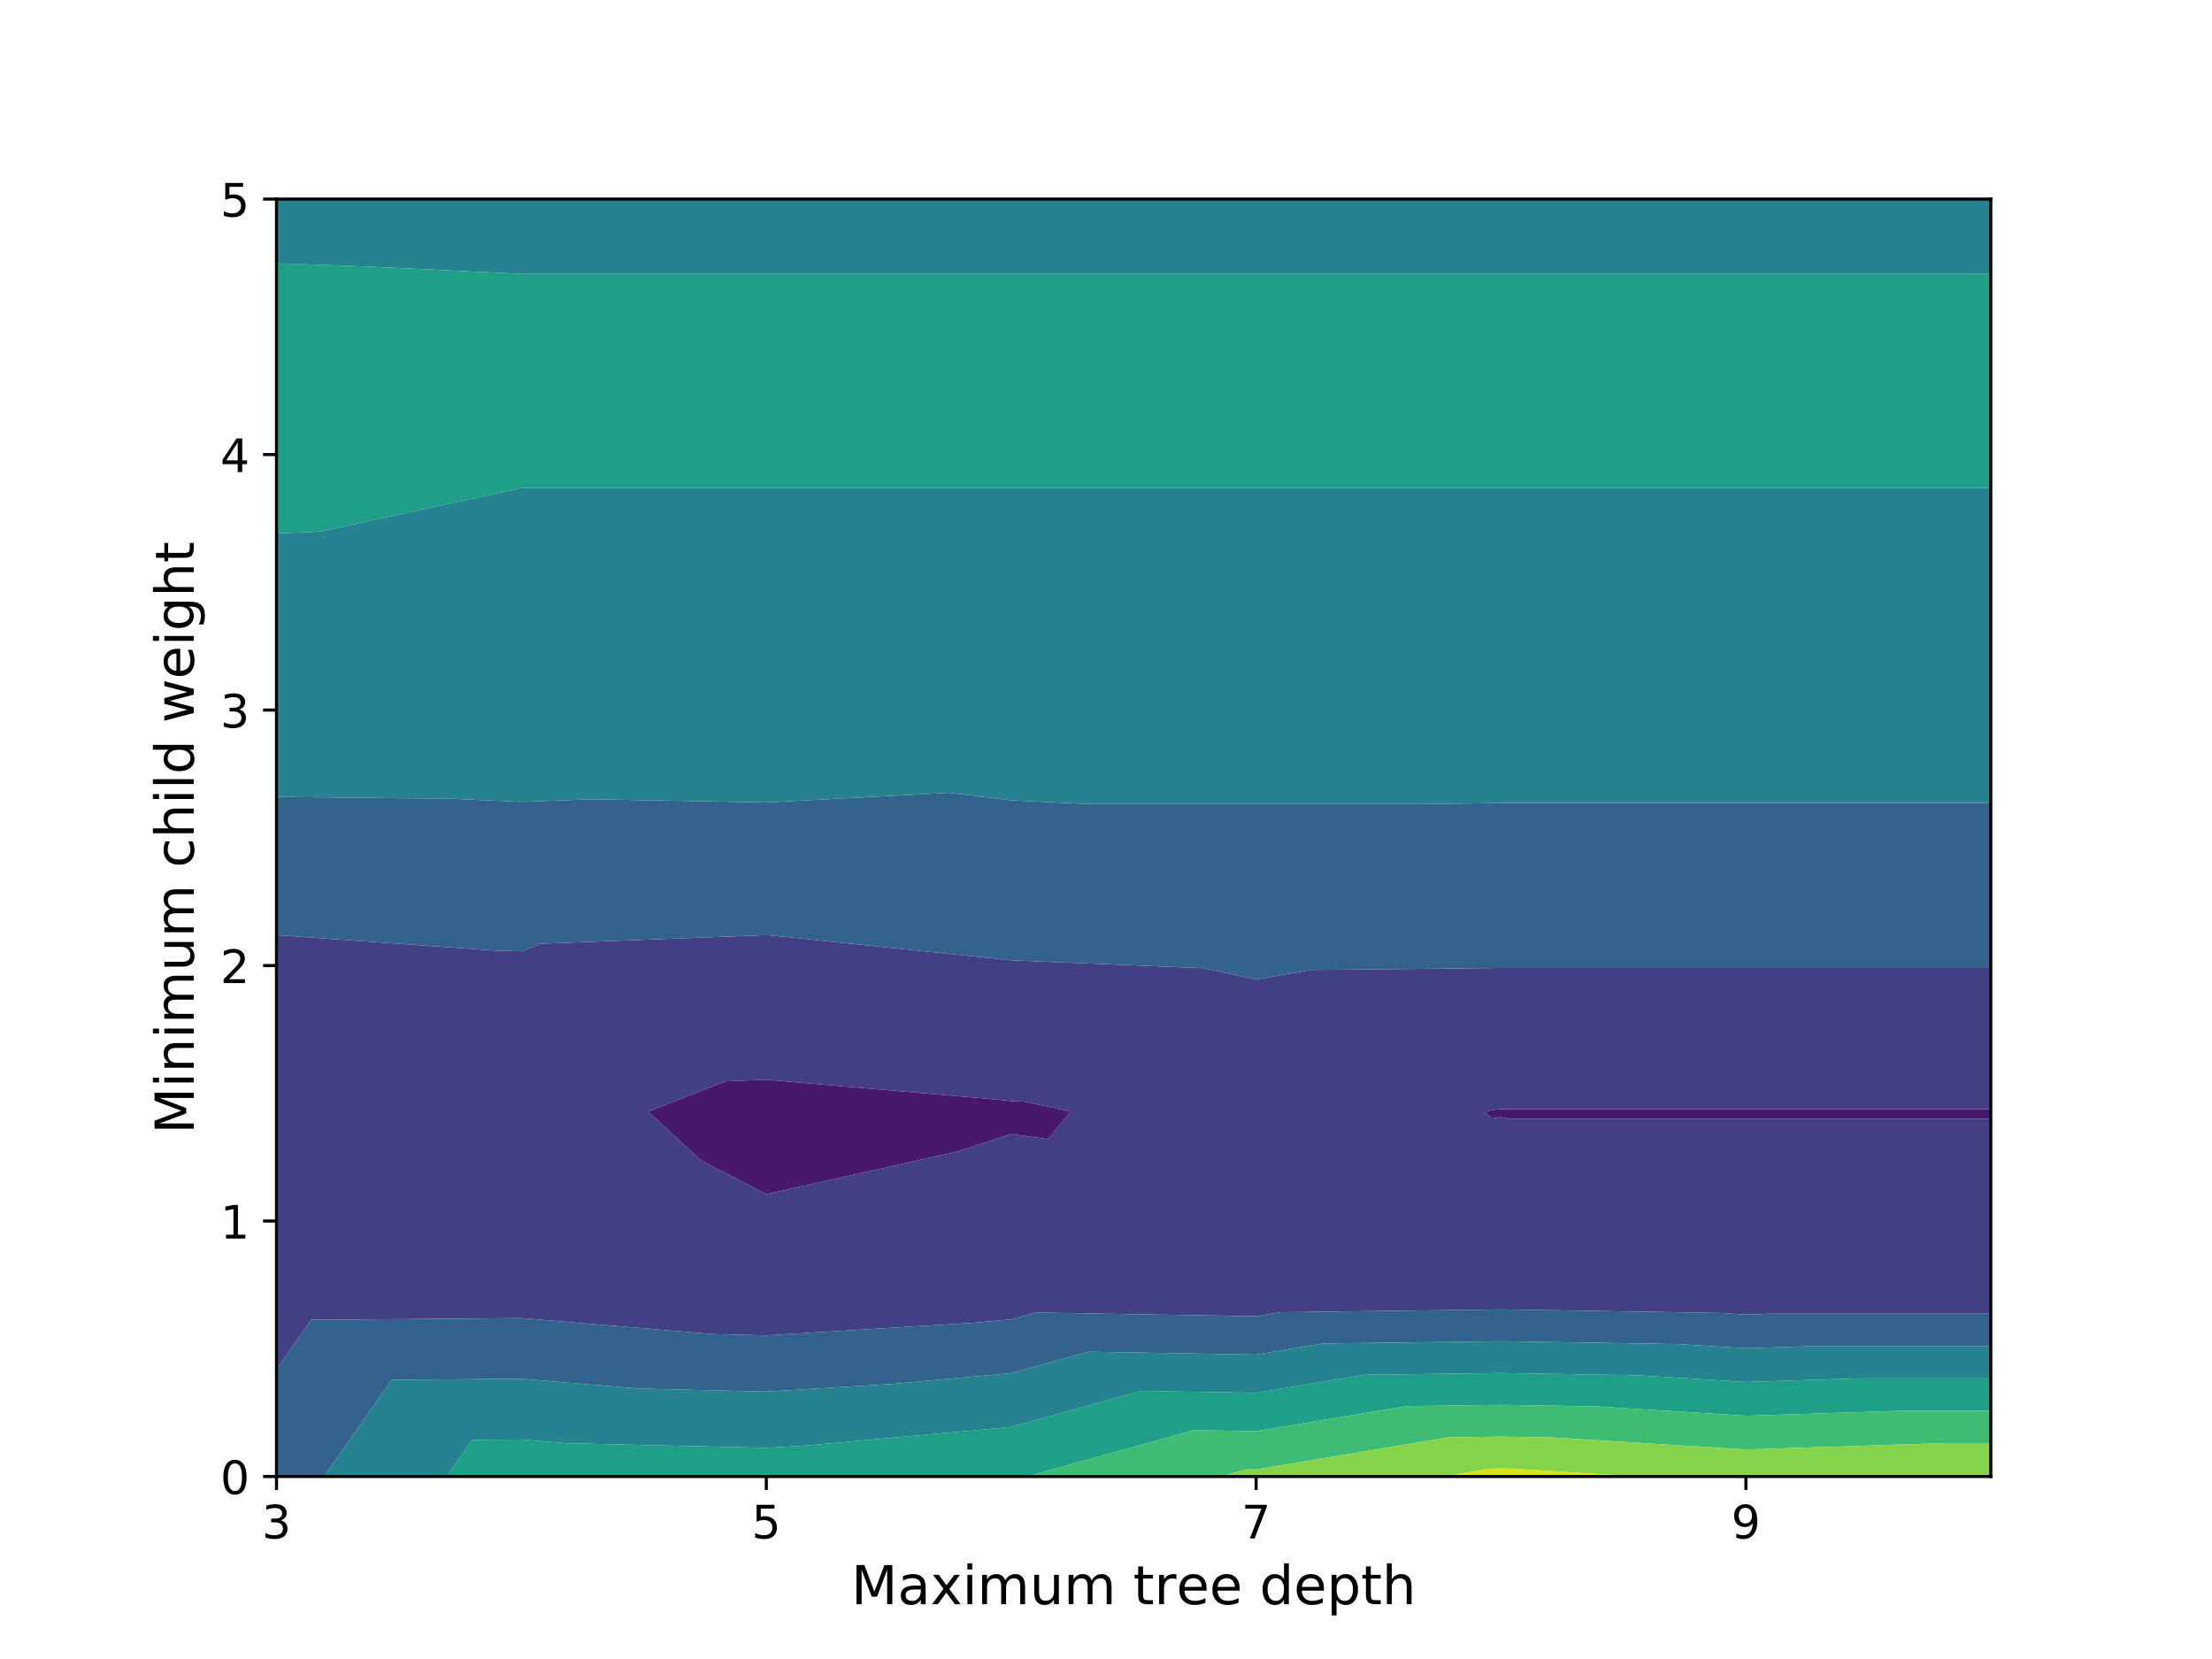
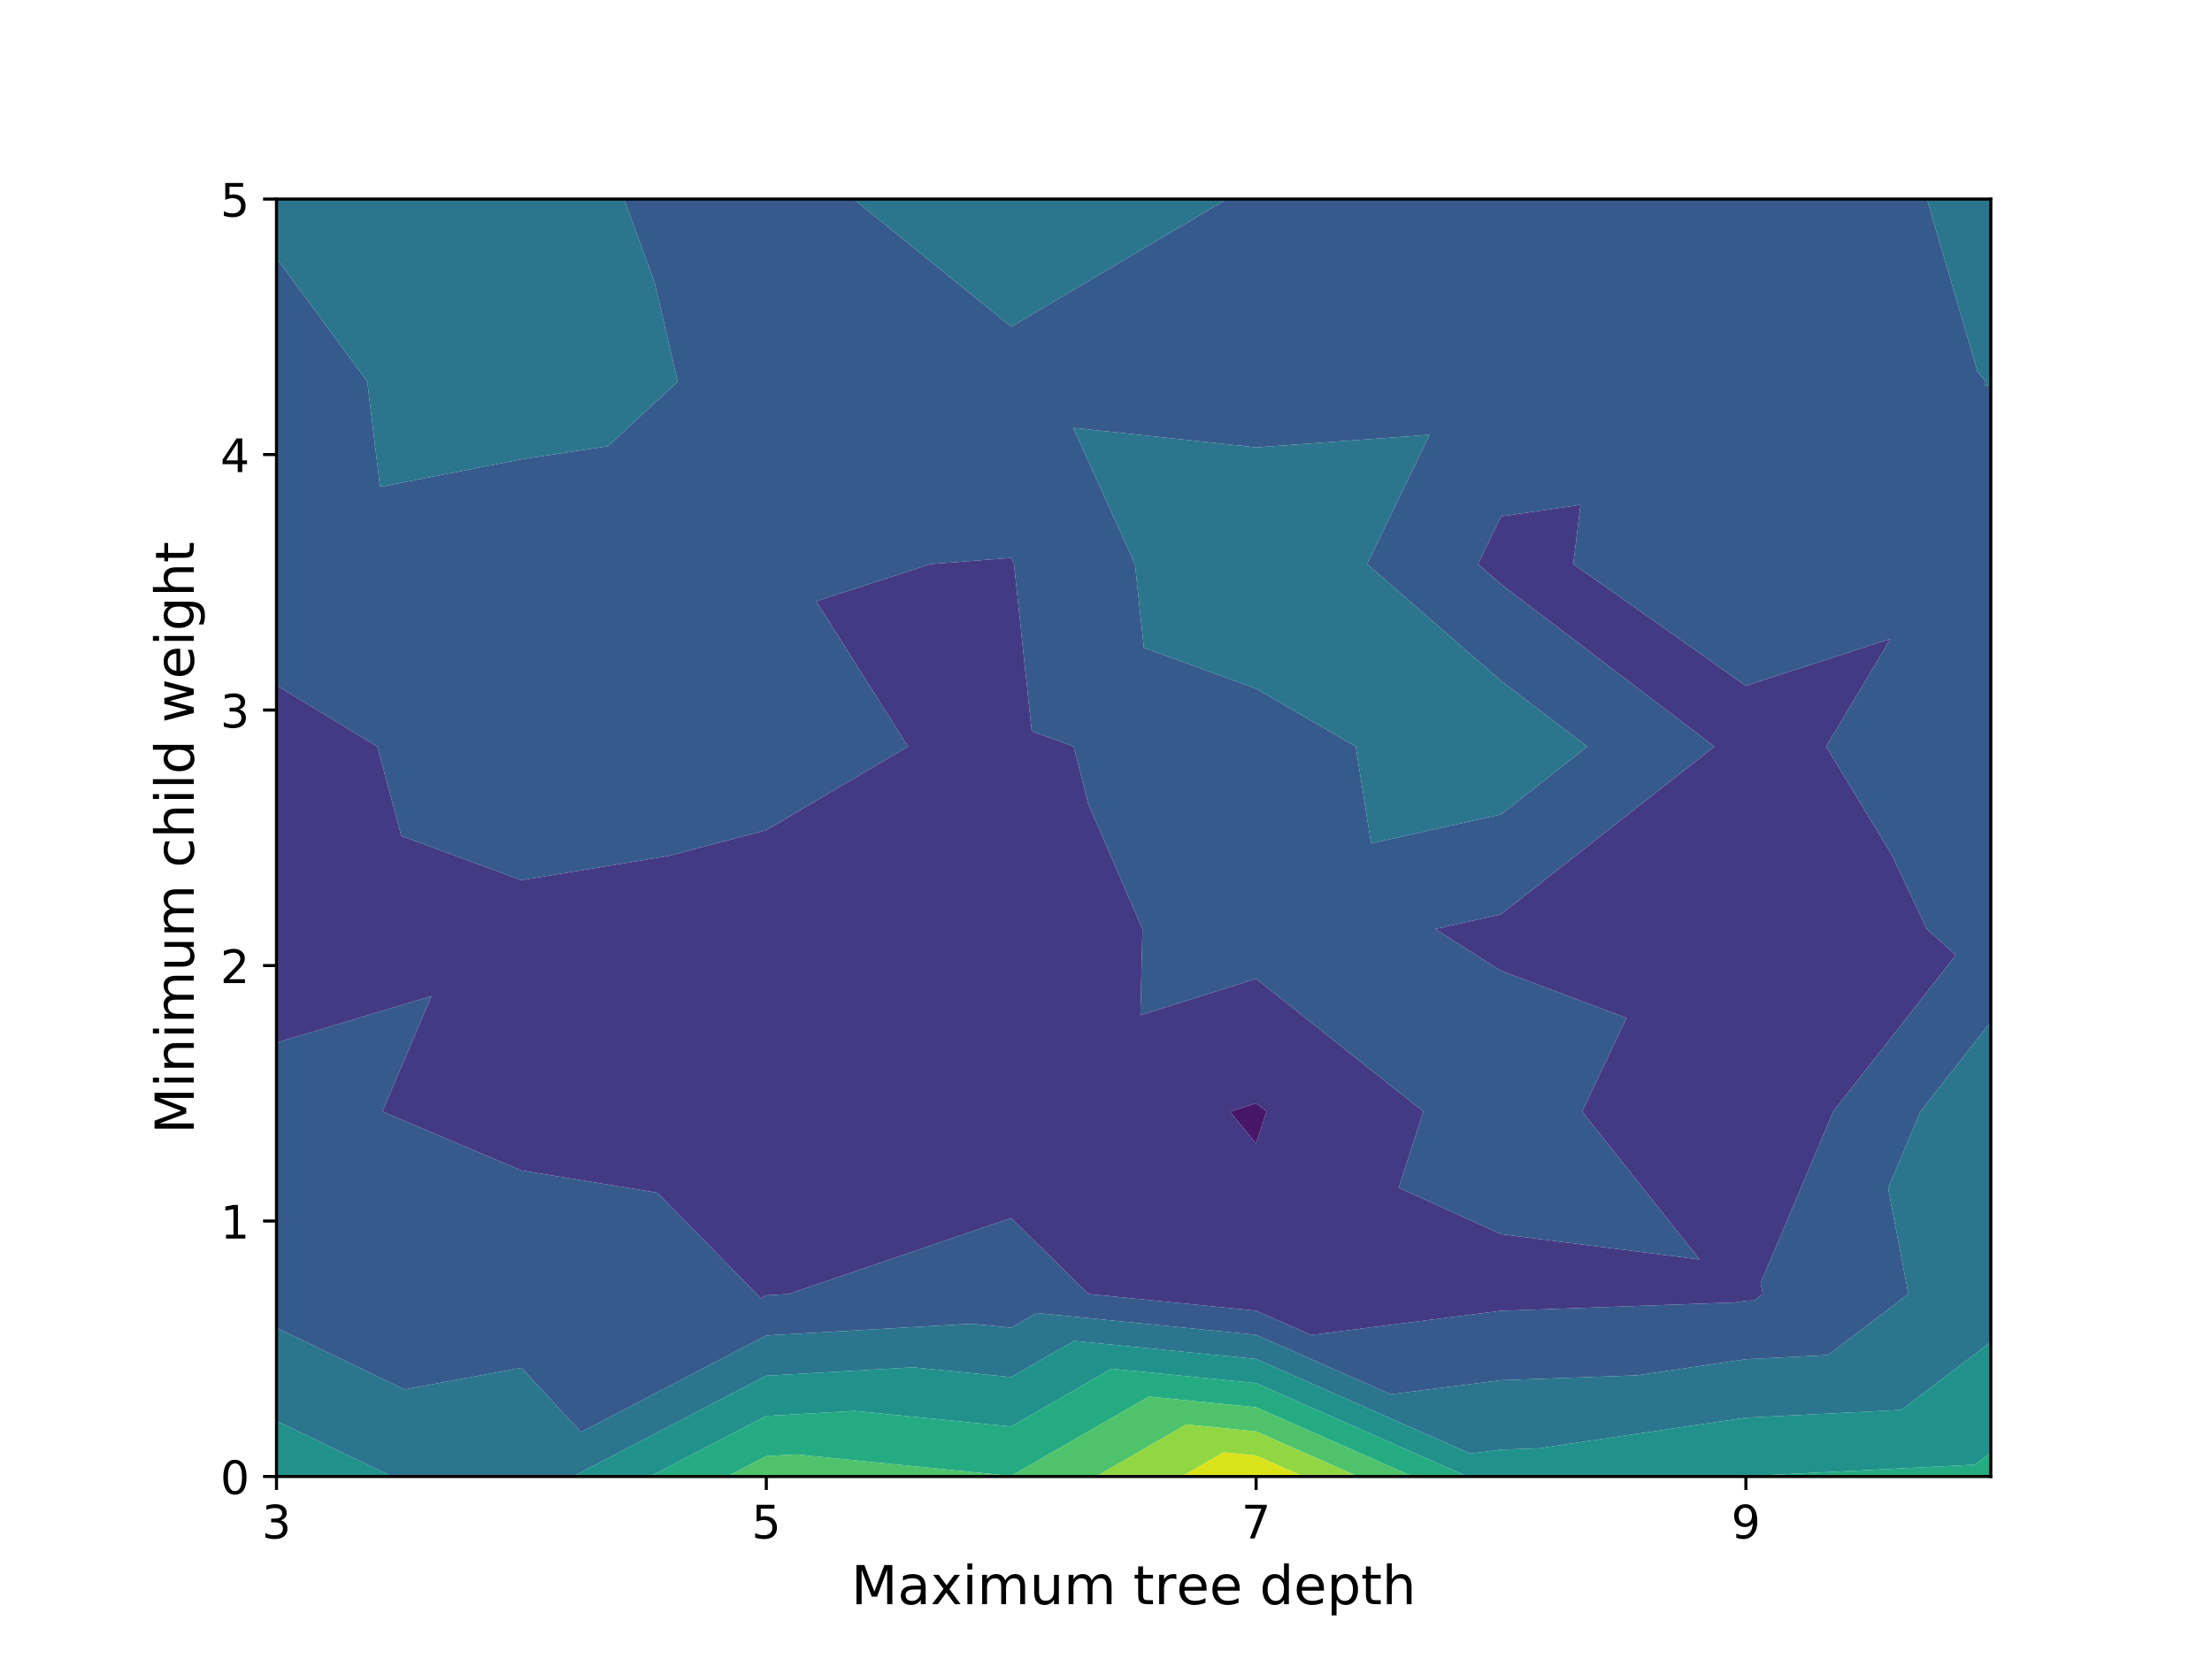
<svg xmlns="http://www.w3.org/2000/svg" xmlns:xlink="http://www.w3.org/1999/xlink" height="432pt" version="1.1" viewBox="0 0 576 432" width="576pt">
  <defs>
    <style type="text/css">
*{stroke-linecap:butt;stroke-linejoin:round;}
  </style>
  </defs>
  <g id="figure_1">
    <g id="patch_1">
      <path d="M 0 432  L 576 432  L 576 0  L 0 0  z " style="fill:#ffffff;" />
    </g>
    <g id="axes_1">
      <g id="patch_2">
        <path d="M 72 384.48  L 518.4 384.48  L 518.4 51.84  L 72 51.84  z " style="fill:#ffffff;" />
      </g>
      <g id="PathCollection_1">
-         <path clip-path="url(#p4c7540d87e)" d="M 518.4 288.832  L 455.445 288.832  L 454.629 288.832  L 391.673 288.832  L 390.857 288.832  L 390.052 288.84  L 386.604 289.44  L 388.435 291.245  L 390.857 290.911  L 393.44 291.365  L 454.629 291.365  L 515.817 291.365  L 518.4 291.365  L 518.4 289.44  M 182.502 302.138  L 199.543 310.975  L 249.358 299.84  L 263.314 295.297  L 272.924 296.601  L 278.817 289.44  L 266.778 286.859  L 263.314 286.716  L 259.068 286.276  L 199.543 281.16  L 188.972 281.563  L 168.769 289.44  " style="fill:#48186a;" />
+         <path clip-path="url(#pa17b6e961f)" d="M 320.304 289.44  L 327.086 297.8  L 329.781 289.44  L 327.086 287.299  " style="fill:#481668;" />
      </g>
      <g id="PathCollection_2">
-         <path clip-path="url(#p4c7540d87e)" d="M 518.4 291.365  L 515.817 291.365  L 454.629 291.365  L 393.44 291.365  L 390.857 290.911  L 388.435 291.245  L 386.604 289.44  L 390.052 288.84  L 390.857 288.832  L 391.673 288.832  L 454.629 288.832  L 455.445 288.832  L 518.4 288.832  L 518.4 252.057  L 504.796 252.057  L 454.629 252.057  L 441.024 252.057  L 390.857 252.057  L 341.382 252.573  L 327.086 255.059  L 313.393 252.123  L 263.314 250.059  L 201.927 243.697  L 199.543 243.492  L 140.881 245.728  L 135.771 247.72  L 128.307 247.482  L 72 243.497  L 72 289.44  L 72 336.96  L 72 356.57  L 81.022 343.683  L 135.771 343.237  L 185.533 347.399  L 199.543 347.724  L 253.228 344.476  L 263.314 343.563  L 269.774 341.774  L 327.086 342.758  L 333.44 341.695  L 390.857 340.957  L 448.008 341.893  L 454.629 342.304  L 461.504 342.083  L 518.4 342.083  L 518.4 336.96  M 168.769 289.44  L 188.972 281.563  L 199.543 281.16  L 259.068 286.276  L 263.314 286.716  L 266.778 286.859  L 278.817 289.44  L 272.924 296.601  L 263.314 295.297  L 249.358 299.84  L 199.543 310.975  L 182.502 302.138  " style="fill:#423f85;" />
+         <path clip-path="url(#pa17b6e961f)" d="M 72 271.501  L 112.383 259.349  L 99.561 289.44  L 135.771 304.775  L 171.182 310.573  L 197.045 336.96  L 198.065 338.062  L 199.543 337.291  L 205.311 336.96  L 263.314 317.175  L 283.403 336.96  L 327.086 341.304  L 341.401 347.627  L 390.857 341.333  L 451.686 339.153  L 454.629 338.718  L 456.838 338.607  L 459.01 336.96  L 458.461 334.104  L 477.356 289.44  L 509.282 248.715  L 501.714 241.92  L 492.7 222.77  L 475.514 194.4  L 492.285 166.34  L 454.629 178.579  L 409.672 146.88  L 411.558 131.455  L 390.857 134.492  L 384.873 146.88  L 390.857 152.101  L 446.445 194.4  L 390.857 238.098  L 373.702 241.92  L 390.857 252.783  L 423.558 265.073  L 411.986 289.44  L 442.576 327.979  L 390.857 321.37  L 364.224 309.286  L 370.622 289.44  L 327.086 254.862  L 296.951 264.375  L 297.497 241.92  L 283.372 209.346  L 279.586 194.4  L 268.66 190.417  L 264.038 146.88  L 263.314 145.284  L 242.352 146.88  L 212.544 156.568  L 236.444 194.4  L 199.543 216.17  L 174.014 222.897  L 135.771 229.204  L 104.514 217.692  L 98.248 194.4  L 72 178.458  L 72 194.4  L 72 241.92  M 327.086 287.299  L 329.781 289.44  L 327.086 297.8  L 320.304 289.44  " style="fill:#443983;" />
      </g>
      <g id="PathCollection_3">
-         <path clip-path="url(#p4c7540d87e)" d="M 518.4 342.083  L 461.504 342.083  L 454.629 342.304  L 448.008 341.893  L 390.857 340.957  L 333.44 341.695  L 327.086 342.758  L 269.774 341.774  L 263.314 343.563  L 253.228 344.476  L 199.543 347.724  L 185.533 347.399  L 135.771 343.237  L 81.022 343.683  L 72 356.57  L 72 384.48  L 84.381 384.48  L 102 359.315  L 135.771 359.04  L 166.467 361.607  L 199.543 362.373  L 231.832 360.42  L 263.314 357.57  L 283.477 351.985  L 327.086 352.733  L 344.373 349.842  L 390.857 349.244  L 437.126 350.002  L 454.629 351.09  L 472.807 350.506  L 518.4 350.506  M 518.4 209.117  L 474.378 209.117  L 454.629 209.117  L 434.879 209.117  L 390.857 209.117  L 370.761 209.375  L 327.086 209.375  L 283.41 209.375  L 263.314 208.401  L 247.165 206.434  L 199.543 208.955  L 154.185 208.121  L 135.771 208.811  L 117.55 207.978  L 72 207.508  L 72 241.92  L 72 243.497  L 128.307 247.482  L 135.771 247.72  L 140.881 245.728  L 199.543 243.492  L 201.927 243.697  L 263.314 250.059  L 313.393 252.123  L 327.086 255.059  L 341.382 252.573  L 390.857 252.057  L 441.024 252.057  L 454.629 252.057  L 504.796 252.057  L 518.4 252.057  L 518.4 241.92  " style="fill:#33638d;" />
+         <path clip-path="url(#pa17b6e961f)" d="M 518.4 100.045  L 516.904 100.474  L 517.069 99.36  L 514.95 96.789  L 501.77 51.84  L 454.629 51.84  L 390.857 51.84  L 327.086 51.84  L 319.535 51.84  L 263.314 85.077  L 222.293 51.84  L 199.543 51.84  L 162.51 51.84  L 170.444 73.524  L 176.478 99.36  L 158.346 116.182  L 135.771 119.598  L 98.971 126.782  L 95.64 99.36  L 72 67.217  L 72 99.36  L 72 146.88  L 72 178.458  L 98.248 194.4  L 104.514 217.692  L 135.771 229.204  L 174.014 222.897  L 199.543 216.17  L 236.444 194.4  L 212.544 156.568  L 242.352 146.88  L 263.314 145.284  L 264.038 146.88  L 268.66 190.417  L 279.586 194.4  L 283.372 209.346  L 297.497 241.92  L 296.951 264.375  L 327.086 254.862  L 370.622 289.44  L 364.224 309.286  L 390.857 321.37  L 442.576 327.979  L 411.986 289.44  L 423.558 265.073  L 390.857 252.783  L 373.702 241.92  L 390.857 238.098  L 446.445 194.4  L 390.857 152.101  L 384.873 146.88  L 390.857 134.492  L 411.558 131.455  L 409.672 146.88  L 454.629 178.579  L 492.285 166.34  L 475.514 194.4  L 492.7 222.77  L 501.714 241.92  L 509.282 248.715  L 477.356 289.44  L 458.461 334.104  L 459.01 336.96  L 456.838 338.607  L 454.629 338.718  L 451.686 339.153  L 390.857 341.333  L 341.401 347.627  L 327.086 341.304  L 283.403 336.96  L 263.314 317.175  L 205.311 336.96  L 199.543 337.291  L 198.065 338.062  L 197.045 336.96  L 171.182 310.573  L 135.771 304.775  L 99.561 289.44  L 112.383 259.349  L 72 271.501  L 72 289.44  L 72 336.96  L 72 345.758  L 105.337 361.802  L 135.771 356.181  L 151.277 372.926  L 199.543 347.762  L 252.927 344.7  L 263.314 345.739  L 269.958 341.911  L 327.086 347.591  L 362.123 363.068  L 390.857 359.411  L 426.199 358.145  L 454.629 353.942  L 475.978 352.868  L 496.958 336.96  L 491.653 309.371  L 500.085 289.44  L 518.4 266.077  L 518.4 241.92  L 518.4 194.4  L 518.4 146.88  M 353.03 194.4  L 327.086 179.315  L 297.858 168.659  L 295.546 146.88  L 279.471 111.399  L 327.086 116.501  L 372.253 113.223  L 355.994 146.88  L 390.857 177.297  L 413.334 194.4  L 390.857 212.069  L 357.033 219.604  " style="fill:#375a8c;" />
      </g>
      <g id="PathCollection_4">
-         <path clip-path="url(#p4c7540d87e)" d="M 518.4 350.506  L 472.807 350.506  L 454.629 351.09  L 437.126 350.002  L 390.857 349.244  L 344.373 349.842  L 327.086 352.733  L 283.477 351.985  L 263.314 357.57  L 231.832 360.42  L 199.543 362.373  L 166.467 361.607  L 135.771 359.04  L 102 359.315  L 84.381 384.48  L 116.303 384.48  L 122.977 374.946  L 135.771 374.842  L 147.4 375.815  L 199.543 377.022  L 210.436 376.363  L 263.314 371.577  L 297.18 362.196  L 327.086 362.709  L 355.306 357.989  L 390.857 357.532  L 426.243 358.112  L 454.629 359.875  L 484.109 358.928  L 518.4 358.928  M 518.4 127.095  L 481.18 127.095  L 454.629 127.095  L 417.409 127.095  L 390.857 127.095  L 353.638 127.095  L 327.086 127.095  L 300.534 127.095  L 263.314 127.095  L 226.095 127.095  L 199.543 127.095  L 172.991 127.095  L 135.771 127.095  L 83.367 138.41  L 72 138.927  L 72 146.88  L 72 194.4  L 72 207.508  L 117.55 207.978  L 135.771 208.811  L 154.185 208.121  L 199.543 208.955  L 247.165 206.434  L 263.314 208.401  L 283.41 209.375  L 327.086 209.375  L 370.761 209.375  L 390.857 209.117  L 434.879 209.117  L 454.629 209.117  L 474.378 209.117  L 518.4 209.117  L 518.4 194.4  L 518.4 146.88  M 72 68.584  L 95.591 69.419  L 135.771 71.34  L 173.374 71.34  L 199.543 71.34  L 225.711 71.34  L 263.314 71.34  L 300.917 71.34  L 327.086 71.34  L 353.254 71.34  L 390.857 71.34  L 417.026 71.34  L 454.629 71.34  L 480.797 71.34  L 518.4 71.34  L 518.4 51.84  L 454.629 51.84  L 390.857 51.84  L 327.086 51.84  L 263.314 51.84  L 199.543 51.84  L 135.771 51.84  L 72 51.84  " style="fill:#26828e;" />
+         <path clip-path="url(#pa17b6e961f)" d="M 518.4 266.077  L 500.085 289.44  L 491.653 309.371  L 496.958 336.96  L 475.978 352.868  L 454.629 353.942  L 426.199 358.145  L 390.857 359.411  L 362.123 363.068  L 327.086 347.591  L 269.958 341.911  L 263.314 345.739  L 252.927 344.7  L 199.543 347.762  L 151.277 372.926  L 135.771 356.181  L 105.337 361.802  L 72 345.758  L 72 369.993  L 102.103 384.48  L 135.771 384.48  L 149.2 384.48  L 199.543 358.234  L 237.702 356.045  L 263.314 358.605  L 279.695 349.166  L 327.086 353.879  L 382.845 378.509  L 390.857 377.49  L 400.712 377.136  L 454.629 369.166  L 495.117 367.13  L 518.4 349.476  L 518.4 336.96  L 518.4 289.44  M 501.77 51.84  L 514.95 96.789  L 517.069 99.36  L 516.904 100.474  L 518.4 100.045  L 518.4 99.36  L 518.4 51.84  M 222.293 51.84  L 263.314 85.077  L 319.535 51.84  L 263.314 51.84  M 72 67.217  L 95.64 99.36  L 98.971 126.782  L 135.771 119.598  L 158.346 116.182  L 176.478 99.36  L 170.444 73.524  L 162.51 51.84  L 135.771 51.84  L 72 51.84  M 357.033 219.604  L 390.857 212.069  L 413.334 194.4  L 390.857 177.297  L 355.994 146.88  L 372.253 113.223  L 327.086 116.501  L 279.471 111.399  L 295.546 146.88  L 297.858 168.659  L 327.086 179.315  L 353.03 194.4  M 327.086 146.913  L 327.056 146.902  L 327.054 146.88  L 327.038 146.844  L 327.086 146.85  L 327.131 146.846  L 327.115 146.88  L 327.284 147.028  " style="fill:#2b758e;" />
      </g>
      <g id="PathCollection_5">
-         <path clip-path="url(#p4c7540d87e)" d="M 267.3 384.48  L 310.883 372.406  L 327.086 372.685  L 366.24 366.136  L 390.857 365.819  L 415.361 366.221  L 454.629 368.661  L 495.411 367.35  L 518.4 367.35  L 518.4 358.928  L 484.109 358.928  L 454.629 359.875  L 426.243 358.112  L 390.857 357.532  L 355.306 357.989  L 327.086 362.709  L 297.18 362.196  L 263.314 371.577  L 210.436 376.363  L 199.543 377.022  L 147.4 375.815  L 135.771 374.842  L 122.977 374.946  L 116.303 384.48  L 135.771 384.48  L 199.543 384.48  L 263.314 384.48  M 518.4 71.34  L 480.797 71.34  L 454.629 71.34  L 417.026 71.34  L 390.857 71.34  L 353.254 71.34  L 327.086 71.34  L 300.917 71.34  L 263.314 71.34  L 225.711 71.34  L 199.543 71.34  L 173.374 71.34  L 135.771 71.34  L 95.591 69.419  L 72 68.584  L 72 99.36  L 72 138.927  L 83.367 138.41  L 135.771 127.095  L 172.991 127.095  L 199.543 127.095  L 226.095 127.095  L 263.314 127.095  L 300.534 127.095  L 327.086 127.095  L 353.638 127.095  L 390.857 127.095  L 417.409 127.095  L 454.629 127.095  L 481.18 127.095  L 518.4 127.095  L 518.4 99.36  " style="fill:#1f9f88;" />
+         <path clip-path="url(#pa17b6e961f)" d="M 454.022 384.48  L 454.629 384.39  L 514.256 381.392  L 518.4 378.25  L 518.4 349.476  L 495.117 367.13  L 454.629 369.166  L 400.712 377.136  L 390.857 377.49  L 382.845 378.509  L 327.086 353.879  L 279.695 349.166  L 263.314 358.605  L 237.702 356.045  L 199.543 358.234  L 149.2 384.48  L 169.286 384.48  L 199.543 368.705  L 222.477 367.39  L 263.314 371.472  L 289.432 356.422  L 327.086 360.166  L 382.127 384.48  L 390.857 384.48  M 102.103 384.48  L 72 369.993  L 72 384.48  M 327.284 147.028  L 327.115 146.88  L 327.131 146.846  L 327.086 146.85  L 327.038 146.844  L 327.054 146.88  L 327.056 146.902  L 327.086 146.913  " style="fill:#21918c;" />
      </g>
      <g id="PathCollection_6">
-         <path clip-path="url(#p4c7540d87e)" d="M 317.863 384.48  L 324.586 382.617  L 327.086 382.66  L 377.173 374.283  L 390.857 374.107  L 404.478 374.33  L 454.629 377.446  L 506.714 375.772  L 518.4 375.772  L 518.4 367.35  L 495.411 367.35  L 454.629 368.661  L 415.361 366.221  L 390.857 365.819  L 366.24 366.136  L 327.086 372.685  L 310.883 372.406  L 267.3 384.48  " style="fill:#3fbc73;" />
+         <path clip-path="url(#pa17b6e961f)" d="M 382.127 384.48  L 327.086 360.166  L 289.432 356.422  L 263.314 371.472  L 222.477 367.39  L 199.543 368.705  L 169.286 384.48  L 189.371 384.48  L 199.543 379.177  L 207.253 378.735  L 263.314 384.339  L 299.169 363.677  L 327.086 366.453  L 367.894 384.48  M 518.4 378.25  L 514.256 381.392  L 454.629 384.39  L 454.022 384.48  L 454.629 384.48  L 518.4 384.48  " style="fill:#25ab82;" />
      </g>
      <g id="PathCollection_7">
-         <path clip-path="url(#p4c7540d87e)" d="M 375.849 384.48  L 388.106 382.43  L 390.857 382.395  L 393.596 382.439  L 426.44 384.48  L 454.629 384.48  L 509.116 384.48  L 518.016 384.194  L 518.4 384.194  L 518.4 375.772  L 506.714 375.772  L 454.629 377.446  L 404.478 374.33  L 390.857 374.107  L 377.173 374.283  L 327.086 382.66  L 324.586 382.617  L 317.863 384.48  L 327.086 384.48  " style="fill:#84d44b;" />
+         <path clip-path="url(#pa17b6e961f)" d="M 285.397 384.48  L 308.906 370.933  L 327.086 372.741  L 353.661 384.48  L 367.894 384.48  L 327.086 366.453  L 299.169 363.677  L 263.314 384.339  L 207.253 378.735  L 199.543 379.177  L 189.371 384.48  L 199.543 384.48  L 263.314 384.48  " style="fill:#4ec36b;" />
      </g>
      <g id="PathCollection_8">
-         <path clip-path="url(#p4c7540d87e)" d="M 426.44 384.48  L 393.596 382.439  L 390.857 382.395  L 388.106 382.43  L 375.849 384.48  L 390.857 384.48  M 518.4 384.194  L 518.016 384.194  L 509.116 384.48  L 518.4 384.48  " style="fill:#d8e219;" />
+         <path clip-path="url(#pa17b6e961f)" d="M 307.726 384.48  L 318.643 378.189  L 327.086 379.028  L 339.427 384.48  L 353.661 384.48  L 327.086 372.741  L 308.906 370.933  L 285.397 384.48  " style="fill:#90d743;" />
+       </g>
+       <g id="PathCollection_9">
+         <path clip-path="url(#pa17b6e961f)" d="M 339.427 384.48  L 327.086 379.028  L 318.643 378.189  L 307.726 384.48  L 327.086 384.48  " style="fill:#dae319;" />
      </g>
      <g id="matplotlib.axis_1">
        <g id="xtick_1">
          <g id="line2d_1">
            <defs>
-               <path d="M 0 0  L 0 3.5  " id="m403f884ca1" style="stroke:#000000;stroke-width:0.8;" />
-             </defs>
-             <g>
-               <use style="stroke:#000000;stroke-width:0.8;" x="72" xlink:href="#m403f884ca1" y="384.48" />
+               <path d="M 0 0  L 0 3.5  " id="m3061e1d92e" style="stroke:#000000;stroke-width:0.8;" />
+             </defs>
+             <g>
+               <use style="stroke:#000000;stroke-width:0.8;" x="72" xlink:href="#m3061e1d92e" y="384.48" />
            </g>
          </g>
          <g id="text_1">
            <defs>
              <path d="M 40.578 39.312  Q 47.656 37.797 51.625 33  Q 55.609 28.219 55.609 21.188  Q 55.609 10.406 48.188 4.484  Q 40.766 -1.422 27.094 -1.422  Q 22.516 -1.422 17.656 -0.516  Q 12.797 0.391 7.625 2.203  L 7.625 11.719  Q 11.719 9.328 16.594 8.109  Q 21.484 6.891 26.812 6.891  Q 36.078 6.891 40.938 10.547  Q 45.797 14.203 45.797 21.188  Q 45.797 27.641 41.281 31.266  Q 36.766 34.906 28.719 34.906  L 20.219 34.906  L 20.219 43.016  L 29.109 43.016  Q 36.375 43.016 40.234 45.922  Q 44.094 48.828 44.094 54.297  Q 44.094 59.906 40.109 62.906  Q 36.141 65.922 28.719 65.922  Q 24.656 65.922 20.016 65.031  Q 15.375 64.156 9.812 62.312  L 9.812 71.094  Q 15.438 72.656 20.344 73.438  Q 25.25 74.219 29.594 74.219  Q 40.828 74.219 47.359 69.109  Q 53.906 64.016 53.906 55.328  Q 53.906 49.266 50.438 45.094  Q 46.969 40.922 40.578 39.312  z " id="DejaVuSans-51" />
            </defs>
            <g transform="translate(68.1825 400.5981)scale(0.12 -0.12)">
              <use xlink:href="#DejaVuSans-51" />
            </g>
          </g>
        </g>
        <g id="xtick_2">
          <g id="line2d_2">
            <g>
-               <use style="stroke:#000000;stroke-width:0.8;" x="199.543" xlink:href="#m403f884ca1" y="384.48" />
+               <use style="stroke:#000000;stroke-width:0.8;" x="199.543" xlink:href="#m3061e1d92e" y="384.48" />
            </g>
          </g>
          <g id="text_2">
            <defs>
              <path d="M 10.797 72.906  L 49.516 72.906  L 49.516 64.594  L 19.828 64.594  L 19.828 46.734  Q 21.969 47.469 24.109 47.828  Q 26.266 48.188 28.422 48.188  Q 40.625 48.188 47.75 41.5  Q 54.891 34.812 54.891 23.391  Q 54.891 11.625 47.562 5.094  Q 40.234 -1.422 26.906 -1.422  Q 22.312 -1.422 17.547 -0.641  Q 12.797 0.141 7.719 1.703  L 7.719 11.625  Q 12.109 9.234 16.797 8.062  Q 21.484 6.891 26.703 6.891  Q 35.156 6.891 40.078 11.328  Q 45.016 15.766 45.016 23.391  Q 45.016 31 40.078 35.438  Q 35.156 39.891 26.703 39.891  Q 22.75 39.891 18.812 39.016  Q 14.891 38.141 10.797 36.281  z " id="DejaVuSans-53" />
            </defs>
            <g transform="translate(195.7254 400.5981)scale(0.12 -0.12)">
              <use xlink:href="#DejaVuSans-53" />
            </g>
          </g>
        </g>
        <g id="xtick_3">
          <g id="line2d_3">
            <g>
-               <use style="stroke:#000000;stroke-width:0.8;" x="327.086" xlink:href="#m403f884ca1" y="384.48" />
+               <use style="stroke:#000000;stroke-width:0.8;" x="327.086" xlink:href="#m3061e1d92e" y="384.48" />
            </g>
          </g>
          <g id="text_3">
            <defs>
              <path d="M 8.203 72.906  L 55.078 72.906  L 55.078 68.703  L 28.609 0  L 18.312 0  L 43.219 64.594  L 8.203 64.594  z " id="DejaVuSans-55" />
            </defs>
            <g transform="translate(323.2682 400.5981)scale(0.12 -0.12)">
              <use xlink:href="#DejaVuSans-55" />
            </g>
          </g>
        </g>
        <g id="xtick_4">
          <g id="line2d_4">
            <g>
-               <use style="stroke:#000000;stroke-width:0.8;" x="454.629" xlink:href="#m403f884ca1" y="384.48" />
+               <use style="stroke:#000000;stroke-width:0.8;" x="454.629" xlink:href="#m3061e1d92e" y="384.48" />
            </g>
          </g>
          <g id="text_4">
            <defs>
              <path d="M 10.984 1.516  L 10.984 10.5  Q 14.703 8.734 18.5 7.812  Q 22.312 6.891 25.984 6.891  Q 35.75 6.891 40.891 13.453  Q 46.047 20.016 46.781 33.406  Q 43.953 29.203 39.594 26.953  Q 35.25 24.703 29.984 24.703  Q 19.047 24.703 12.672 31.312  Q 6.297 37.938 6.297 49.422  Q 6.297 60.641 12.938 67.422  Q 19.578 74.219 30.609 74.219  Q 43.266 74.219 49.922 64.516  Q 56.594 54.828 56.594 36.375  Q 56.594 19.141 48.406 8.859  Q 40.234 -1.422 26.422 -1.422  Q 22.703 -1.422 18.891 -0.688  Q 15.094 0.047 10.984 1.516  z M 30.609 32.422  Q 37.25 32.422 41.125 36.953  Q 45.016 41.5 45.016 49.422  Q 45.016 57.281 41.125 61.844  Q 37.25 66.406 30.609 66.406  Q 23.969 66.406 20.094 61.844  Q 16.219 57.281 16.219 49.422  Q 16.219 41.5 20.094 36.953  Q 23.969 32.422 30.609 32.422  z " id="DejaVuSans-57" />
            </defs>
            <g transform="translate(450.8111 400.5981)scale(0.12 -0.12)">
              <use xlink:href="#DejaVuSans-57" />
            </g>
          </g>
        </g>
        <g id="text_5">
          <defs>
            <path d="M 9.812 72.906  L 24.516 72.906  L 43.109 23.297  L 61.812 72.906  L 76.516 72.906  L 76.516 0  L 66.891 0  L 66.891 64.016  L 48.094 14.016  L 38.188 14.016  L 19.391 64.016  L 19.391 0  L 9.812 0  z " id="DejaVuSans-77" />
            <path d="M 34.281 27.484  Q 23.391 27.484 19.188 25  Q 14.984 22.516 14.984 16.5  Q 14.984 11.719 18.141 8.906  Q 21.297 6.109 26.703 6.109  Q 34.188 6.109 38.703 11.406  Q 43.219 16.703 43.219 25.484  L 43.219 27.484  z M 52.203 31.203  L 52.203 0  L 43.219 0  L 43.219 8.297  Q 40.141 3.328 35.547 0.953  Q 30.953 -1.422 24.312 -1.422  Q 15.922 -1.422 10.953 3.297  Q 6 8.016 6 15.922  Q 6 25.141 12.172 29.828  Q 18.359 34.516 30.609 34.516  L 43.219 34.516  L 43.219 35.406  Q 43.219 41.609 39.141 45  Q 35.062 48.391 27.688 48.391  Q 23 48.391 18.547 47.266  Q 14.109 46.141 10.016 43.891  L 10.016 52.203  Q 14.938 54.109 19.578 55.047  Q 24.219 56 28.609 56  Q 40.484 56 46.344 49.844  Q 52.203 43.703 52.203 31.203  z " id="DejaVuSans-97" />
            <path d="M 54.891 54.688  L 35.109 28.078  L 55.906 0  L 45.312 0  L 29.391 21.484  L 13.484 0  L 2.875 0  L 24.125 28.609  L 4.688 54.688  L 15.281 54.688  L 29.781 35.203  L 44.281 54.688  z " id="DejaVuSans-120" />
            <path d="M 9.422 54.688  L 18.406 54.688  L 18.406 0  L 9.422 0  z M 9.422 75.984  L 18.406 75.984  L 18.406 64.594  L 9.422 64.594  z " id="DejaVuSans-105" />
            <path d="M 52 44.188  Q 55.375 50.25 60.062 53.125  Q 64.75 56 71.094 56  Q 79.641 56 84.281 50.016  Q 88.922 44.047 88.922 33.016  L 88.922 0  L 79.891 0  L 79.891 32.719  Q 79.891 40.578 77.094 44.375  Q 74.312 48.188 68.609 48.188  Q 61.625 48.188 57.562 43.547  Q 53.516 38.922 53.516 30.906  L 53.516 0  L 44.484 0  L 44.484 32.719  Q 44.484 40.625 41.703 44.406  Q 38.922 48.188 33.109 48.188  Q 26.219 48.188 22.156 43.531  Q 18.109 38.875 18.109 30.906  L 18.109 0  L 9.078 0  L 9.078 54.688  L 18.109 54.688  L 18.109 46.188  Q 21.188 51.219 25.484 53.609  Q 29.781 56 35.688 56  Q 41.656 56 45.828 52.969  Q 50 49.953 52 44.188  z " id="DejaVuSans-109" />
            <path d="M 8.5 21.578  L 8.5 54.688  L 17.484 54.688  L 17.484 21.922  Q 17.484 14.156 20.5 10.266  Q 23.531 6.391 29.594 6.391  Q 36.859 6.391 41.078 11.031  Q 45.312 15.672 45.312 23.688  L 45.312 54.688  L 54.297 54.688  L 54.297 0  L 45.312 0  L 45.312 8.406  Q 42.047 3.422 37.719 1  Q 33.406 -1.422 27.688 -1.422  Q 18.266 -1.422 13.375 4.438  Q 8.5 10.297 8.5 21.578  z M 31.109 56  z " id="DejaVuSans-117" />
            <path id="DejaVuSans-32" />
            <path d="M 18.312 70.219  L 18.312 54.688  L 36.812 54.688  L 36.812 47.703  L 18.312 47.703  L 18.312 18.016  Q 18.312 11.328 20.141 9.422  Q 21.969 7.516 27.594 7.516  L 36.812 7.516  L 36.812 0  L 27.594 0  Q 17.188 0 13.234 3.875  Q 9.281 7.766 9.281 18.016  L 9.281 47.703  L 2.688 47.703  L 2.688 54.688  L 9.281 54.688  L 9.281 70.219  z " id="DejaVuSans-116" />
            <path d="M 41.109 46.297  Q 39.594 47.172 37.812 47.578  Q 36.031 48 33.891 48  Q 26.266 48 22.188 43.047  Q 18.109 38.094 18.109 28.812  L 18.109 0  L 9.078 0  L 9.078 54.688  L 18.109 54.688  L 18.109 46.188  Q 20.953 51.172 25.484 53.578  Q 30.031 56 36.531 56  Q 37.453 56 38.578 55.875  Q 39.703 55.766 41.062 55.516  z " id="DejaVuSans-114" />
            <path d="M 56.203 29.594  L 56.203 25.203  L 14.891 25.203  Q 15.484 15.922 20.484 11.062  Q 25.484 6.203 34.422 6.203  Q 39.594 6.203 44.453 7.469  Q 49.312 8.734 54.109 11.281  L 54.109 2.781  Q 49.266 0.734 44.188 -0.344  Q 39.109 -1.422 33.891 -1.422  Q 20.797 -1.422 13.156 6.188  Q 5.516 13.812 5.516 26.812  Q 5.516 40.234 12.766 48.109  Q 20.016 56 32.328 56  Q 43.359 56 49.781 48.891  Q 56.203 41.797 56.203 29.594  z M 47.219 32.234  Q 47.125 39.594 43.094 43.984  Q 39.062 48.391 32.422 48.391  Q 24.906 48.391 20.391 44.141  Q 15.875 39.891 15.188 32.172  z " id="DejaVuSans-101" />
            <path d="M 45.406 46.391  L 45.406 75.984  L 54.391 75.984  L 54.391 0  L 45.406 0  L 45.406 8.203  Q 42.578 3.328 38.25 0.953  Q 33.938 -1.422 27.875 -1.422  Q 17.969 -1.422 11.734 6.484  Q 5.516 14.406 5.516 27.297  Q 5.516 40.188 11.734 48.094  Q 17.969 56 27.875 56  Q 33.938 56 38.25 53.625  Q 42.578 51.266 45.406 46.391  z M 14.797 27.297  Q 14.797 17.391 18.875 11.75  Q 22.953 6.109 30.078 6.109  Q 37.203 6.109 41.297 11.75  Q 45.406 17.391 45.406 27.297  Q 45.406 37.203 41.297 42.844  Q 37.203 48.484 30.078 48.484  Q 22.953 48.484 18.875 42.844  Q 14.797 37.203 14.797 27.297  z " id="DejaVuSans-100" />
            <path d="M 18.109 8.203  L 18.109 -20.797  L 9.078 -20.797  L 9.078 54.688  L 18.109 54.688  L 18.109 46.391  Q 20.953 51.266 25.266 53.625  Q 29.594 56 35.594 56  Q 45.562 56 51.781 48.094  Q 58.016 40.188 58.016 27.297  Q 58.016 14.406 51.781 6.484  Q 45.562 -1.422 35.594 -1.422  Q 29.594 -1.422 25.266 0.953  Q 20.953 3.328 18.109 8.203  z M 48.688 27.297  Q 48.688 37.203 44.609 42.844  Q 40.531 48.484 33.406 48.484  Q 26.266 48.484 22.188 42.844  Q 18.109 37.203 18.109 27.297  Q 18.109 17.391 22.188 11.75  Q 26.266 6.109 33.406 6.109  Q 40.531 6.109 44.609 11.75  Q 48.688 17.391 48.688 27.297  z " id="DejaVuSans-112" />
            <path d="M 54.891 33.016  L 54.891 0  L 45.906 0  L 45.906 32.719  Q 45.906 40.484 42.875 44.328  Q 39.844 48.188 33.797 48.188  Q 26.516 48.188 22.312 43.547  Q 18.109 38.922 18.109 30.906  L 18.109 0  L 9.078 0  L 9.078 75.984  L 18.109 75.984  L 18.109 46.188  Q 21.344 51.125 25.703 53.562  Q 30.078 56 35.797 56  Q 45.219 56 50.047 50.172  Q 54.891 44.344 54.891 33.016  z " id="DejaVuSans-104" />
          </defs>
          <g transform="translate(221.6508 417.7316)scale(0.14 -0.14)">
            <use xlink:href="#DejaVuSans-77" />
            <use x="86.279" xlink:href="#DejaVuSans-97" />
            <use x="147.559" xlink:href="#DejaVuSans-120" />
            <use x="206.738" xlink:href="#DejaVuSans-105" />
            <use x="234.521" xlink:href="#DejaVuSans-109" />
            <use x="331.934" xlink:href="#DejaVuSans-117" />
            <use x="395.312" xlink:href="#DejaVuSans-109" />
            <use x="492.725" xlink:href="#DejaVuSans-32" />
            <use x="524.512" xlink:href="#DejaVuSans-116" />
            <use x="563.721" xlink:href="#DejaVuSans-114" />
            <use x="604.803" xlink:href="#DejaVuSans-101" />
            <use x="666.326" xlink:href="#DejaVuSans-101" />
            <use x="727.85" xlink:href="#DejaVuSans-32" />
            <use x="759.637" xlink:href="#DejaVuSans-100" />
            <use x="823.113" xlink:href="#DejaVuSans-101" />
            <use x="884.637" xlink:href="#DejaVuSans-112" />
            <use x="948.113" xlink:href="#DejaVuSans-116" />
            <use x="987.322" xlink:href="#DejaVuSans-104" />
          </g>
        </g>
      </g>
      <g id="matplotlib.axis_2">
        <g id="ytick_1">
          <g id="line2d_5">
            <defs>
-               <path d="M 0 0  L -3.5 0  " id="mb59a8aabc1" style="stroke:#000000;stroke-width:0.8;" />
-             </defs>
-             <g>
-               <use style="stroke:#000000;stroke-width:0.8;" x="72" xlink:href="#mb59a8aabc1" y="384.48" />
+               <path d="M 0 0  L -3.5 0  " id="m04e8cd0e87" style="stroke:#000000;stroke-width:0.8;" />
+             </defs>
+             <g>
+               <use style="stroke:#000000;stroke-width:0.8;" x="72" xlink:href="#m04e8cd0e87" y="384.48" />
            </g>
          </g>
          <g id="text_6">
            <defs>
              <path d="M 31.781 66.406  Q 24.172 66.406 20.328 58.906  Q 16.5 51.422 16.5 36.375  Q 16.5 21.391 20.328 13.891  Q 24.172 6.391 31.781 6.391  Q 39.453 6.391 43.281 13.891  Q 47.125 21.391 47.125 36.375  Q 47.125 51.422 43.281 58.906  Q 39.453 66.406 31.781 66.406  z M 31.781 74.219  Q 44.047 74.219 50.516 64.516  Q 56.984 54.828 56.984 36.375  Q 56.984 17.969 50.516 8.266  Q 44.047 -1.422 31.781 -1.422  Q 19.531 -1.422 13.062 8.266  Q 6.594 17.969 6.594 36.375  Q 6.594 54.828 13.062 64.516  Q 19.531 74.219 31.781 74.219  z " id="DejaVuSans-48" />
            </defs>
            <g transform="translate(57.365 389.0391)scale(0.12 -0.12)">
              <use xlink:href="#DejaVuSans-48" />
            </g>
          </g>
        </g>
        <g id="ytick_2">
          <g id="line2d_6">
            <g>
-               <use style="stroke:#000000;stroke-width:0.8;" x="72" xlink:href="#mb59a8aabc1" y="317.952" />
+               <use style="stroke:#000000;stroke-width:0.8;" x="72" xlink:href="#m04e8cd0e87" y="317.952" />
            </g>
          </g>
          <g id="text_7">
            <defs>
              <path d="M 12.406 8.297  L 28.516 8.297  L 28.516 63.922  L 10.984 60.406  L 10.984 69.391  L 28.422 72.906  L 38.281 72.906  L 38.281 8.297  L 54.391 8.297  L 54.391 0  L 12.406 0  z " id="DejaVuSans-49" />
            </defs>
            <g transform="translate(57.365 322.5111)scale(0.12 -0.12)">
              <use xlink:href="#DejaVuSans-49" />
            </g>
          </g>
        </g>
        <g id="ytick_3">
          <g id="line2d_7">
            <g>
-               <use style="stroke:#000000;stroke-width:0.8;" x="72" xlink:href="#mb59a8aabc1" y="251.424" />
+               <use style="stroke:#000000;stroke-width:0.8;" x="72" xlink:href="#m04e8cd0e87" y="251.424" />
            </g>
          </g>
          <g id="text_8">
            <defs>
              <path d="M 19.188 8.297  L 53.609 8.297  L 53.609 0  L 7.328 0  L 7.328 8.297  Q 12.938 14.109 22.625 23.891  Q 32.328 33.688 34.812 36.531  Q 39.547 41.844 41.422 45.531  Q 43.312 49.219 43.312 52.781  Q 43.312 58.594 39.234 62.25  Q 35.156 65.922 28.609 65.922  Q 23.969 65.922 18.812 64.312  Q 13.672 62.703 7.812 59.422  L 7.812 69.391  Q 13.766 71.781 18.938 73  Q 24.125 74.219 28.422 74.219  Q 39.75 74.219 46.484 68.547  Q 53.219 62.891 53.219 53.422  Q 53.219 48.922 51.531 44.891  Q 49.859 40.875 45.406 35.406  Q 44.188 33.984 37.641 27.219  Q 31.109 20.453 19.188 8.297  z " id="DejaVuSans-50" />
            </defs>
            <g transform="translate(57.365 255.9831)scale(0.12 -0.12)">
              <use xlink:href="#DejaVuSans-50" />
            </g>
          </g>
        </g>
        <g id="ytick_4">
          <g id="line2d_8">
            <g>
-               <use style="stroke:#000000;stroke-width:0.8;" x="72" xlink:href="#mb59a8aabc1" y="184.896" />
+               <use style="stroke:#000000;stroke-width:0.8;" x="72" xlink:href="#m04e8cd0e87" y="184.896" />
            </g>
          </g>
          <g id="text_9">
            <g transform="translate(57.365 189.4551)scale(0.12 -0.12)">
              <use xlink:href="#DejaVuSans-51" />
            </g>
          </g>
        </g>
        <g id="ytick_5">
          <g id="line2d_9">
            <g>
-               <use style="stroke:#000000;stroke-width:0.8;" x="72" xlink:href="#mb59a8aabc1" y="118.368" />
+               <use style="stroke:#000000;stroke-width:0.8;" x="72" xlink:href="#m04e8cd0e87" y="118.368" />
            </g>
          </g>
          <g id="text_10">
            <defs>
              <path d="M 37.797 64.312  L 12.891 25.391  L 37.797 25.391  z M 35.203 72.906  L 47.609 72.906  L 47.609 25.391  L 58.016 25.391  L 58.016 17.188  L 47.609 17.188  L 47.609 0  L 37.797 0  L 37.797 17.188  L 4.891 17.188  L 4.891 26.703  z " id="DejaVuSans-52" />
            </defs>
            <g transform="translate(57.365 122.9271)scale(0.12 -0.12)">
              <use xlink:href="#DejaVuSans-52" />
            </g>
          </g>
        </g>
        <g id="ytick_6">
          <g id="line2d_10">
            <g>
-               <use style="stroke:#000000;stroke-width:0.8;" x="72" xlink:href="#mb59a8aabc1" y="51.84" />
+               <use style="stroke:#000000;stroke-width:0.8;" x="72" xlink:href="#m04e8cd0e87" y="51.84" />
            </g>
          </g>
          <g id="text_11">
            <g transform="translate(57.365 56.39906)scale(0.12 -0.12)">
              <use xlink:href="#DejaVuSans-53" />
            </g>
          </g>
        </g>
        <g id="text_12">
          <defs>
            <path d="M 54.891 33.016  L 54.891 0  L 45.906 0  L 45.906 32.719  Q 45.906 40.484 42.875 44.328  Q 39.844 48.188 33.797 48.188  Q 26.516 48.188 22.312 43.547  Q 18.109 38.922 18.109 30.906  L 18.109 0  L 9.078 0  L 9.078 54.688  L 18.109 54.688  L 18.109 46.188  Q 21.344 51.125 25.703 53.562  Q 30.078 56 35.797 56  Q 45.219 56 50.047 50.172  Q 54.891 44.344 54.891 33.016  z " id="DejaVuSans-110" />
            <path d="M 48.781 52.594  L 48.781 44.188  Q 44.969 46.297 41.141 47.344  Q 37.312 48.391 33.406 48.391  Q 24.656 48.391 19.812 42.844  Q 14.984 37.312 14.984 27.297  Q 14.984 17.281 19.812 11.734  Q 24.656 6.203 33.406 6.203  Q 37.312 6.203 41.141 7.25  Q 44.969 8.297 48.781 10.406  L 48.781 2.094  Q 45.016 0.344 40.984 -0.531  Q 36.969 -1.422 32.422 -1.422  Q 20.062 -1.422 12.781 6.344  Q 5.516 14.109 5.516 27.297  Q 5.516 40.672 12.859 48.328  Q 20.219 56 33.016 56  Q 37.156 56 41.109 55.141  Q 45.062 54.297 48.781 52.594  z " id="DejaVuSans-99" />
            <path d="M 9.422 75.984  L 18.406 75.984  L 18.406 0  L 9.422 0  z " id="DejaVuSans-108" />
            <path d="M 4.203 54.688  L 13.188 54.688  L 24.422 12.016  L 35.594 54.688  L 46.188 54.688  L 57.422 12.016  L 68.609 54.688  L 77.594 54.688  L 63.281 0  L 52.688 0  L 40.922 44.828  L 29.109 0  L 18.5 0  z " id="DejaVuSans-119" />
            <path d="M 45.406 27.984  Q 45.406 37.75 41.375 43.109  Q 37.359 48.484 30.078 48.484  Q 22.859 48.484 18.828 43.109  Q 14.797 37.75 14.797 27.984  Q 14.797 18.266 18.828 12.891  Q 22.859 7.516 30.078 7.516  Q 37.359 7.516 41.375 12.891  Q 45.406 18.266 45.406 27.984  z M 54.391 6.781  Q 54.391 -7.172 48.188 -13.984  Q 42 -20.797 29.203 -20.797  Q 24.469 -20.797 20.266 -20.094  Q 16.062 -19.391 12.109 -17.922  L 12.109 -9.188  Q 16.062 -11.328 19.922 -12.344  Q 23.781 -13.375 27.781 -13.375  Q 36.625 -13.375 41.016 -8.766  Q 45.406 -4.156 45.406 5.172  L 45.406 9.625  Q 42.625 4.781 38.281 2.391  Q 33.938 0 27.875 0  Q 17.828 0 11.672 7.656  Q 5.516 15.328 5.516 27.984  Q 5.516 40.672 11.672 48.328  Q 17.828 56 27.875 56  Q 33.938 56 38.281 53.609  Q 42.625 51.219 45.406 46.391  L 45.406 54.688  L 54.391 54.688  z " id="DejaVuSans-103" />
          </defs>
          <g transform="translate(50.45344 295.2672)rotate(-90)scale(0.14 -0.14)">
            <use xlink:href="#DejaVuSans-77" />
            <use x="86.279" xlink:href="#DejaVuSans-105" />
            <use x="114.062" xlink:href="#DejaVuSans-110" />
            <use x="177.441" xlink:href="#DejaVuSans-105" />
            <use x="205.225" xlink:href="#DejaVuSans-109" />
            <use x="302.637" xlink:href="#DejaVuSans-117" />
            <use x="366.016" xlink:href="#DejaVuSans-109" />
            <use x="463.428" xlink:href="#DejaVuSans-32" />
            <use x="495.215" xlink:href="#DejaVuSans-99" />
            <use x="550.195" xlink:href="#DejaVuSans-104" />
            <use x="613.574" xlink:href="#DejaVuSans-105" />
            <use x="641.357" xlink:href="#DejaVuSans-108" />
            <use x="669.141" xlink:href="#DejaVuSans-100" />
            <use x="732.617" xlink:href="#DejaVuSans-32" />
            <use x="764.404" xlink:href="#DejaVuSans-119" />
            <use x="846.191" xlink:href="#DejaVuSans-101" />
            <use x="907.715" xlink:href="#DejaVuSans-105" />
            <use x="935.498" xlink:href="#DejaVuSans-103" />
            <use x="998.975" xlink:href="#DejaVuSans-104" />
            <use x="1062.354" xlink:href="#DejaVuSans-116" />
          </g>
        </g>
      </g>
      <g id="patch_3">
        <path d="M 72 384.48  L 72 51.84  " style="fill:none;stroke:#000000;stroke-linecap:square;stroke-linejoin:miter;stroke-width:0.8;" />
      </g>
      <g id="patch_4">
        <path d="M 518.4 384.48  L 518.4 51.84  " style="fill:none;stroke:#000000;stroke-linecap:square;stroke-linejoin:miter;stroke-width:0.8;" />
      </g>
      <g id="patch_5">
        <path d="M 72 384.48  L 518.4 384.48  " style="fill:none;stroke:#000000;stroke-linecap:square;stroke-linejoin:miter;stroke-width:0.8;" />
      </g>
      <g id="patch_6">
        <path d="M 72 51.84  L 518.4 51.84  " style="fill:none;stroke:#000000;stroke-linecap:square;stroke-linejoin:miter;stroke-width:0.8;" />
      </g>
    </g>
  </g>
  <defs>
-     <clipPath id="p4c7540d87e">
+     <clipPath id="pa17b6e961f">
      <rect height="332.64" width="446.4" x="72" y="51.84" />
    </clipPath>
  </defs>
</svg>
